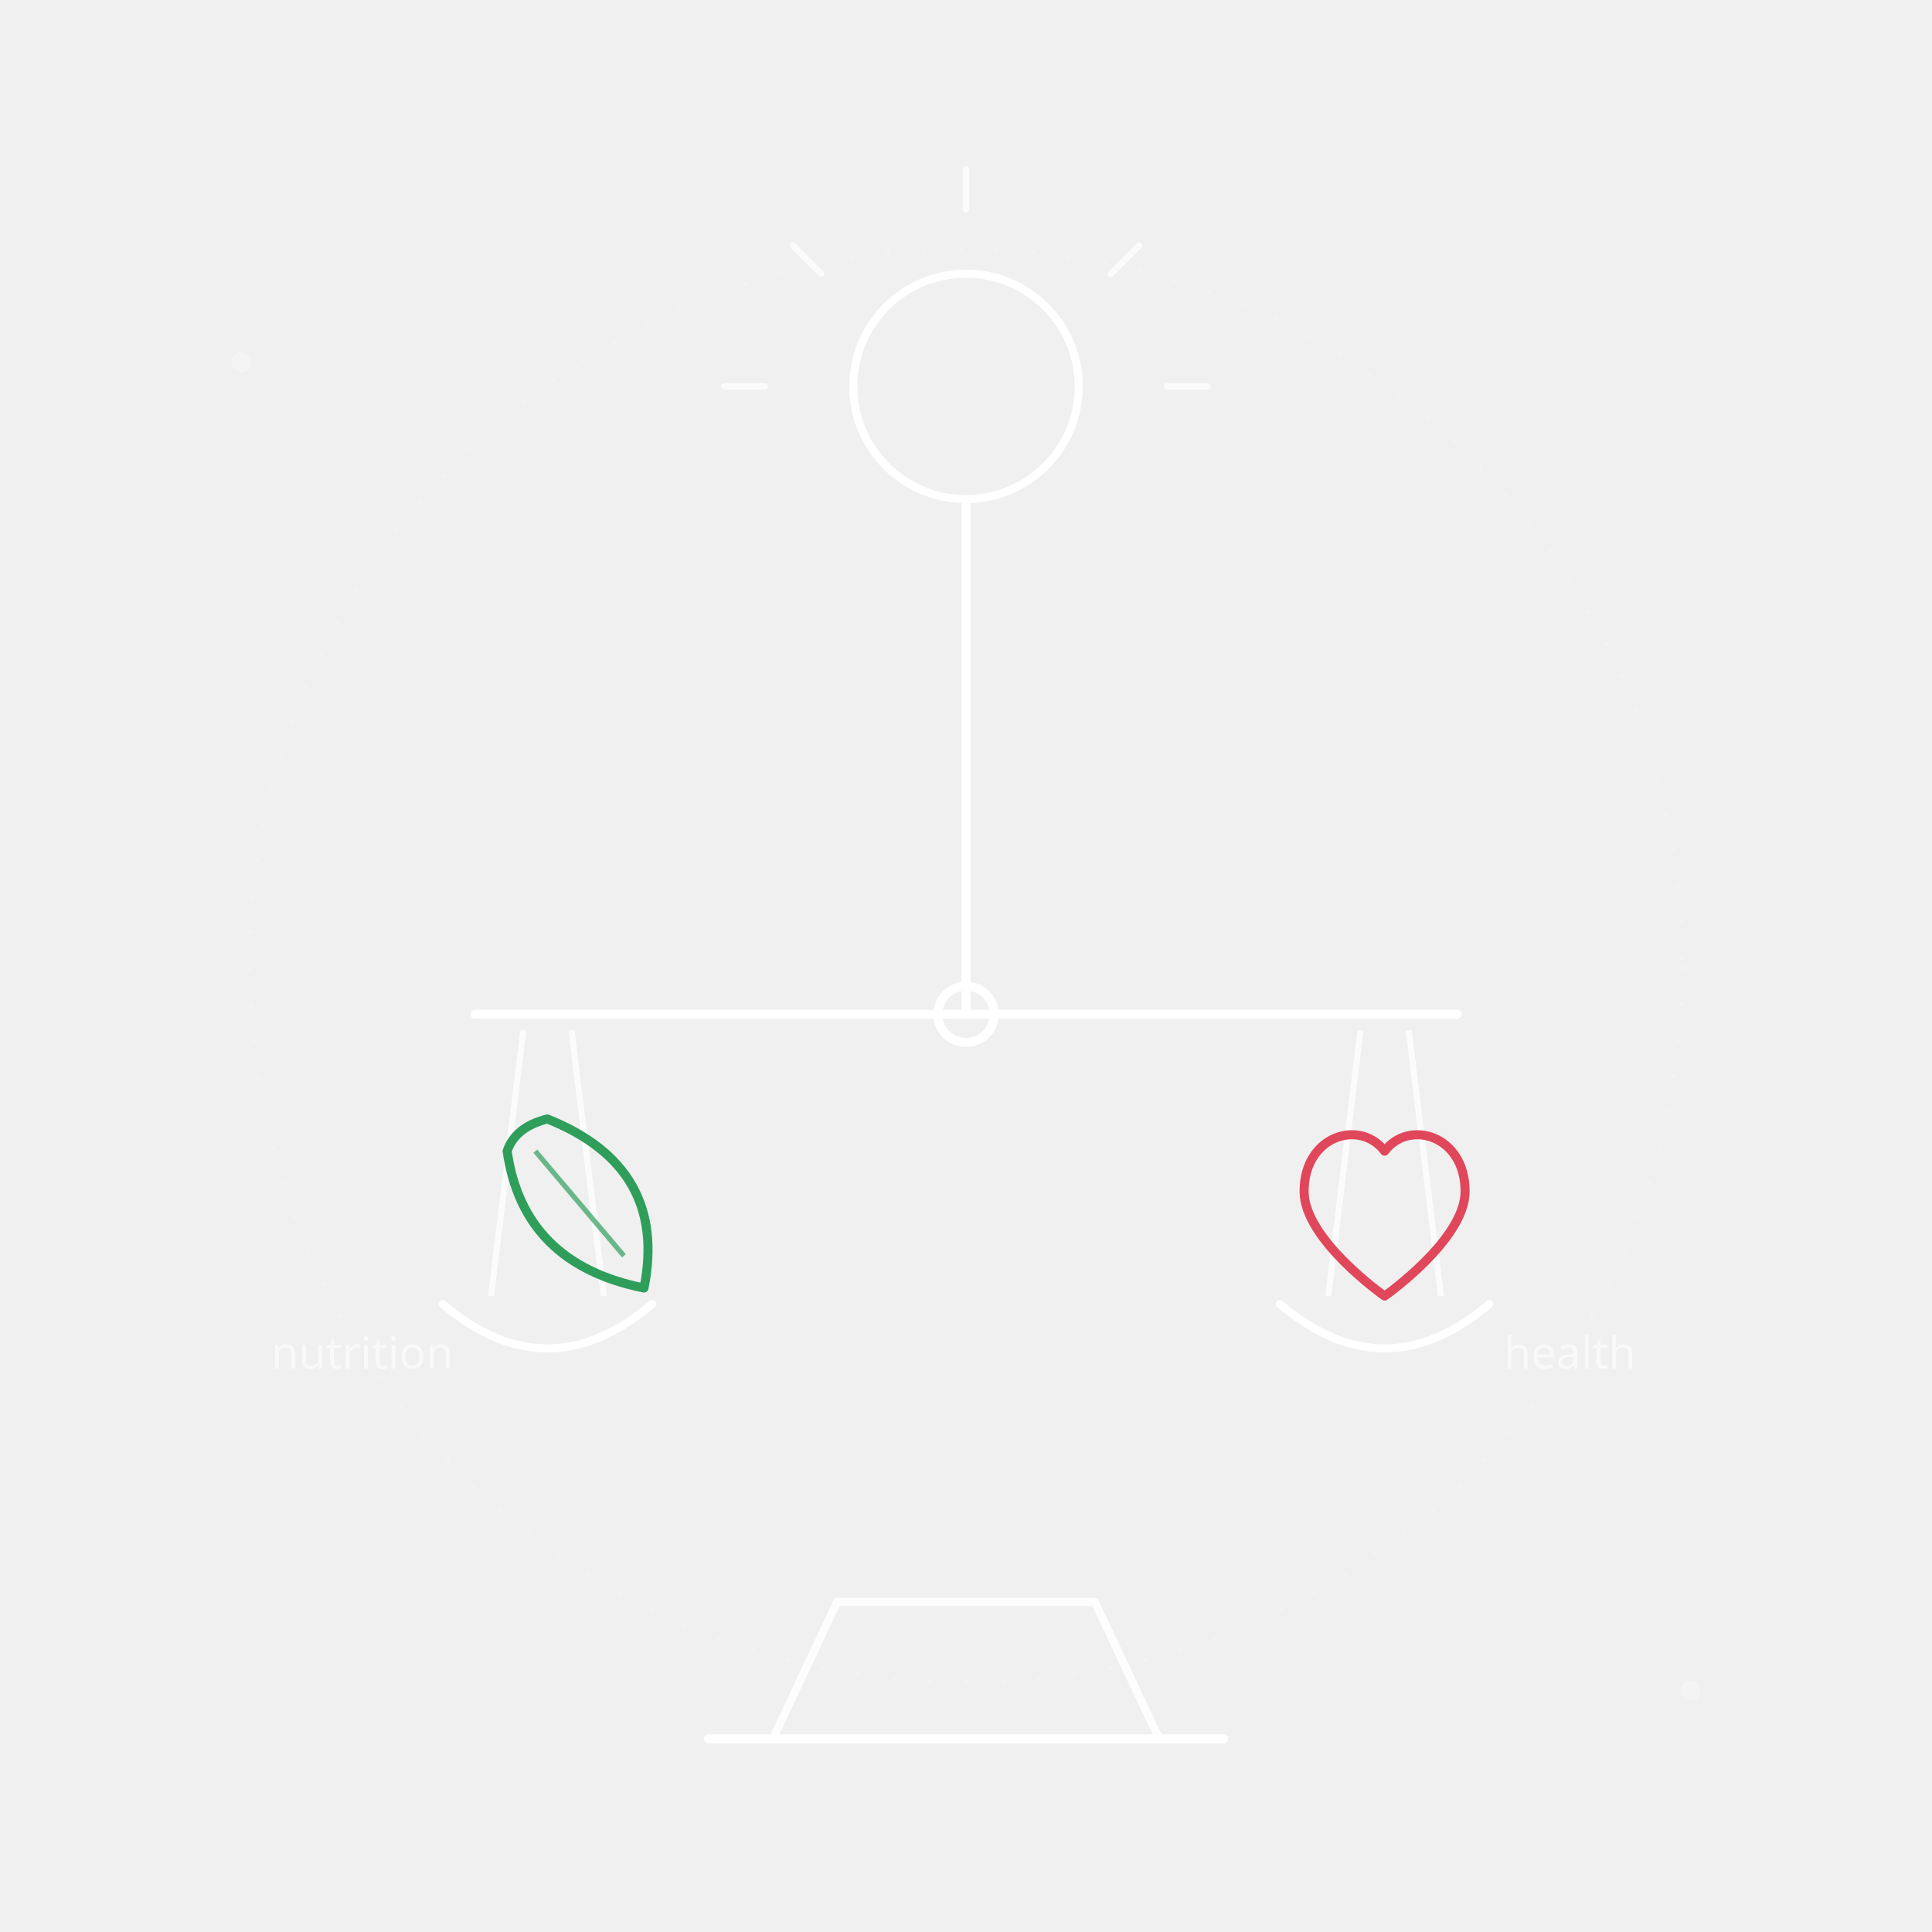
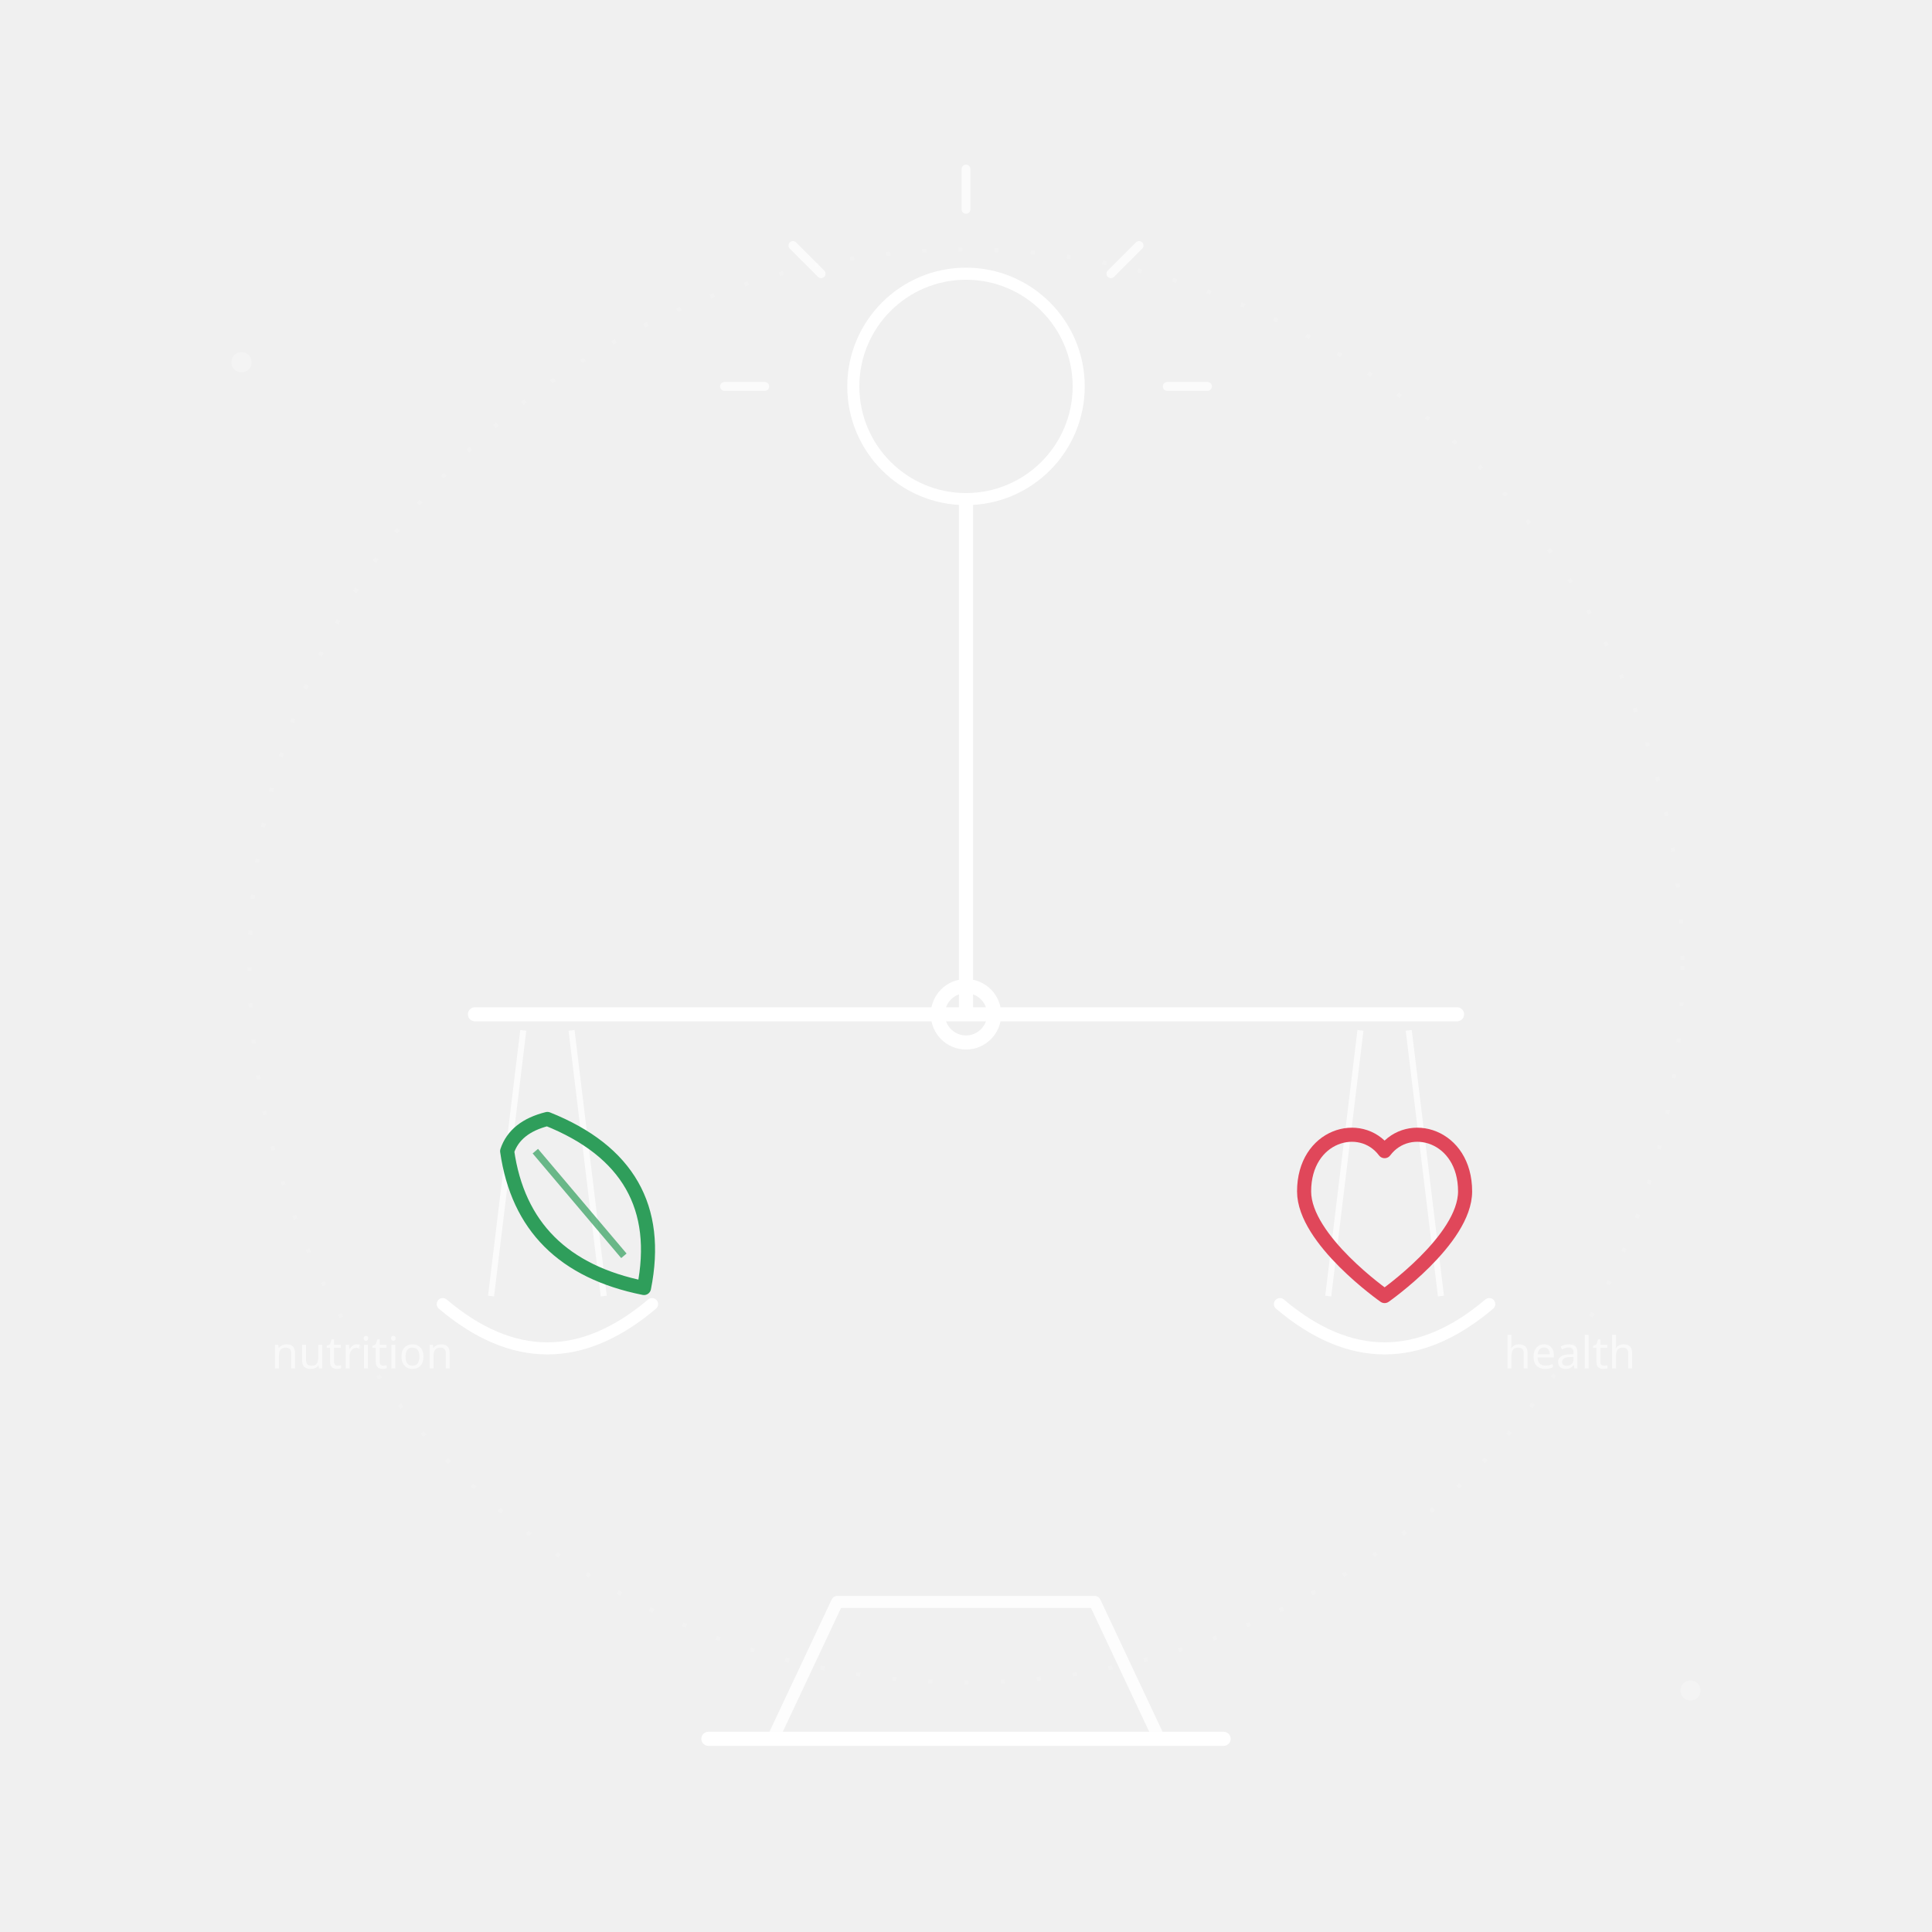
<svg xmlns="http://www.w3.org/2000/svg" viewBox="0 0 480 480" version="1.1" id="svg-wellness-hero">
  <defs id="defs57" />
  <style>
    @keyframes balanceRock { 0%, 100% { transform: rotate(-1.5deg); } 50% { transform: rotate(1.5deg); } }
    .balance-beam { animation: balanceRock 4s ease-in-out infinite; transform-origin: 240px 252px; }
  </style>
  <circle cx="240" cy="240" r="178" fill="none" stroke="#ffffff" stroke-width="1" stroke-dasharray="1 8" opacity="0.14" id="circle2" />
-   <circle cx="240" cy="96" r="28" fill="none" stroke="#ffffff" stroke-width="2" id="circle4" />
-   <g stroke="#ffffff" stroke-width="1.6" stroke-linecap="round" opacity="0.75" id="g16">
+   <circle cx="240" cy="96" r="28" fill="none" stroke="#ffffff" stroke-width="3" id="circle4" />
+   <g stroke="#ffffff" stroke-width="2.2" stroke-linecap="round" opacity="0.75" id="g16">
    <line x1="240" y1="52" x2="240" y2="42" id="line6" />
    <line x1="204" y1="68" x2="197" y2="61" id="line8" />
    <line x1="276" y1="68" x2="283" y2="61" id="line10" />
    <line x1="190" y1="96" x2="180" y2="96" id="line12" />
    <line x1="290" y1="96" x2="300" y2="96" id="line14" />
  </g>
-   <line x1="240" y1="124" x2="240" y2="252" stroke="#ffffff" stroke-width="2.25" id="line18" />
-   <circle cx="240" cy="252" r="7" fill="none" stroke="#ffffff" stroke-width="2.25" id="circle20" />
+   <line x1="240" y1="124" x2="240" y2="252" stroke="#ffffff" stroke-width="3.5" id="line18" />
+   <circle cx="240" cy="252" r="7" fill="none" stroke="#ffffff" stroke-width="3.5" id="circle20" />
  <g class="balance-beam">
-     <line x1="118" y1="252" x2="362" y2="252" stroke="#ffffff" stroke-width="2.25" stroke-linecap="round" id="line22" />
+     <line x1="118" y1="252" x2="362" y2="252" stroke="#ffffff" stroke-width="3.5" stroke-linecap="round" id="line22" />
    <line x1="130" y1="256" x2="122" y2="322" stroke="#ffffff" stroke-width="1.5" opacity="0.75" id="line24" />
    <line x1="142" y1="256" x2="150" y2="322" stroke="#ffffff" stroke-width="1.5" opacity="0.75" id="line26" />
-     <path d="M110,324 Q136,346 162,324" fill="none" stroke="#ffffff" stroke-width="2" stroke-linecap="round" id="path28" />
-     <path d="M136,278 Q166,290 160,320 Q130,314 126,286 Q128,280 136,278 Z" fill="none" stroke="#2F9E5B" stroke-width="2.25" stroke-linejoin="round" id="path30" />
-     <line x1="133" y1="286" x2="155" y2="312" stroke="#2F9E5B" stroke-width="1.25" opacity="0.7" id="line32" />
+     <path d="M110,324 Q136,346 162,324" fill="none" stroke="#ffffff" stroke-width="3" stroke-linecap="round" id="path28" />
+     <path d="M136,278 Q166,290 160,320 Q130,314 126,286 Q128,280 136,278 Z" fill="none" stroke="#2F9E5B" stroke-width="3.5" stroke-linejoin="round" id="path30" />
+     <line x1="133" y1="286" x2="155" y2="312" stroke="#2F9E5B" stroke-width="1.75" opacity="0.7" id="line32" />
    <line x1="350" y1="256" x2="358" y2="322" stroke="#ffffff" stroke-width="1.5" opacity="0.75" id="line34" />
    <line x1="338" y1="256" x2="330" y2="322" stroke="#ffffff" stroke-width="1.5" opacity="0.75" id="line36" />
-     <path d="M318,324 Q344,346 370,324" fill="none" stroke="#ffffff" stroke-width="2" stroke-linecap="round" id="path38" />
-     <path d="M344,286 C338,278 324,282 324,296 C324,308 344,322 344,322 C344,322 364,308 364,296 C364,282 350,278 344,286 Z" fill="none" stroke="#E0475A" stroke-width="2.25" stroke-linejoin="round" id="path40" />
+     <path d="M318,324 Q344,346 370,324" fill="none" stroke="#ffffff" stroke-width="3" stroke-linecap="round" id="path38" />
+     <path d="M344,286 C338,278 324,282 324,296 C324,308 344,322 344,322 C344,322 364,308 364,296 C364,282 350,278 344,286 Z" fill="none" stroke="#E0475A" stroke-width="3.5" stroke-linejoin="round" id="path40" />
  </g>
-   <path d="M208,398 L272,398 L288,432 H192 Z" fill="none" stroke="#ffffff" stroke-width="2" stroke-linejoin="round" opacity="0.85" id="path42" />
-   <line x1="176" y1="432" x2="304" y2="432" stroke="#ffffff" stroke-width="2.25" stroke-linecap="round" id="line44" />
+   <path d="M208,398 L272,398 L288,432 H192 Z" fill="none" stroke="#ffffff" stroke-width="3" stroke-linejoin="round" opacity="0.85" id="path42" />
+   <line x1="176" y1="432" x2="304" y2="432" stroke="#ffffff" stroke-width="3.5" stroke-linecap="round" id="line44" />
  <text x="90" y="340" text-anchor="middle" font-family="sans-serif" font-size="11" fill="#ffffff" opacity="0.6" id="text46">nutrition</text>
  <text x="390" y="340" text-anchor="middle" font-family="sans-serif" font-size="11" fill="#ffffff" opacity="0.6" id="text48">health</text>
  <circle cx="60" cy="90" r="2.5" fill="#ffffff" opacity="0.3" id="circle50" />
  <circle cx="420" cy="420" r="2.5" fill="#ffffff" opacity="0.25" id="circle52" />
</svg>
